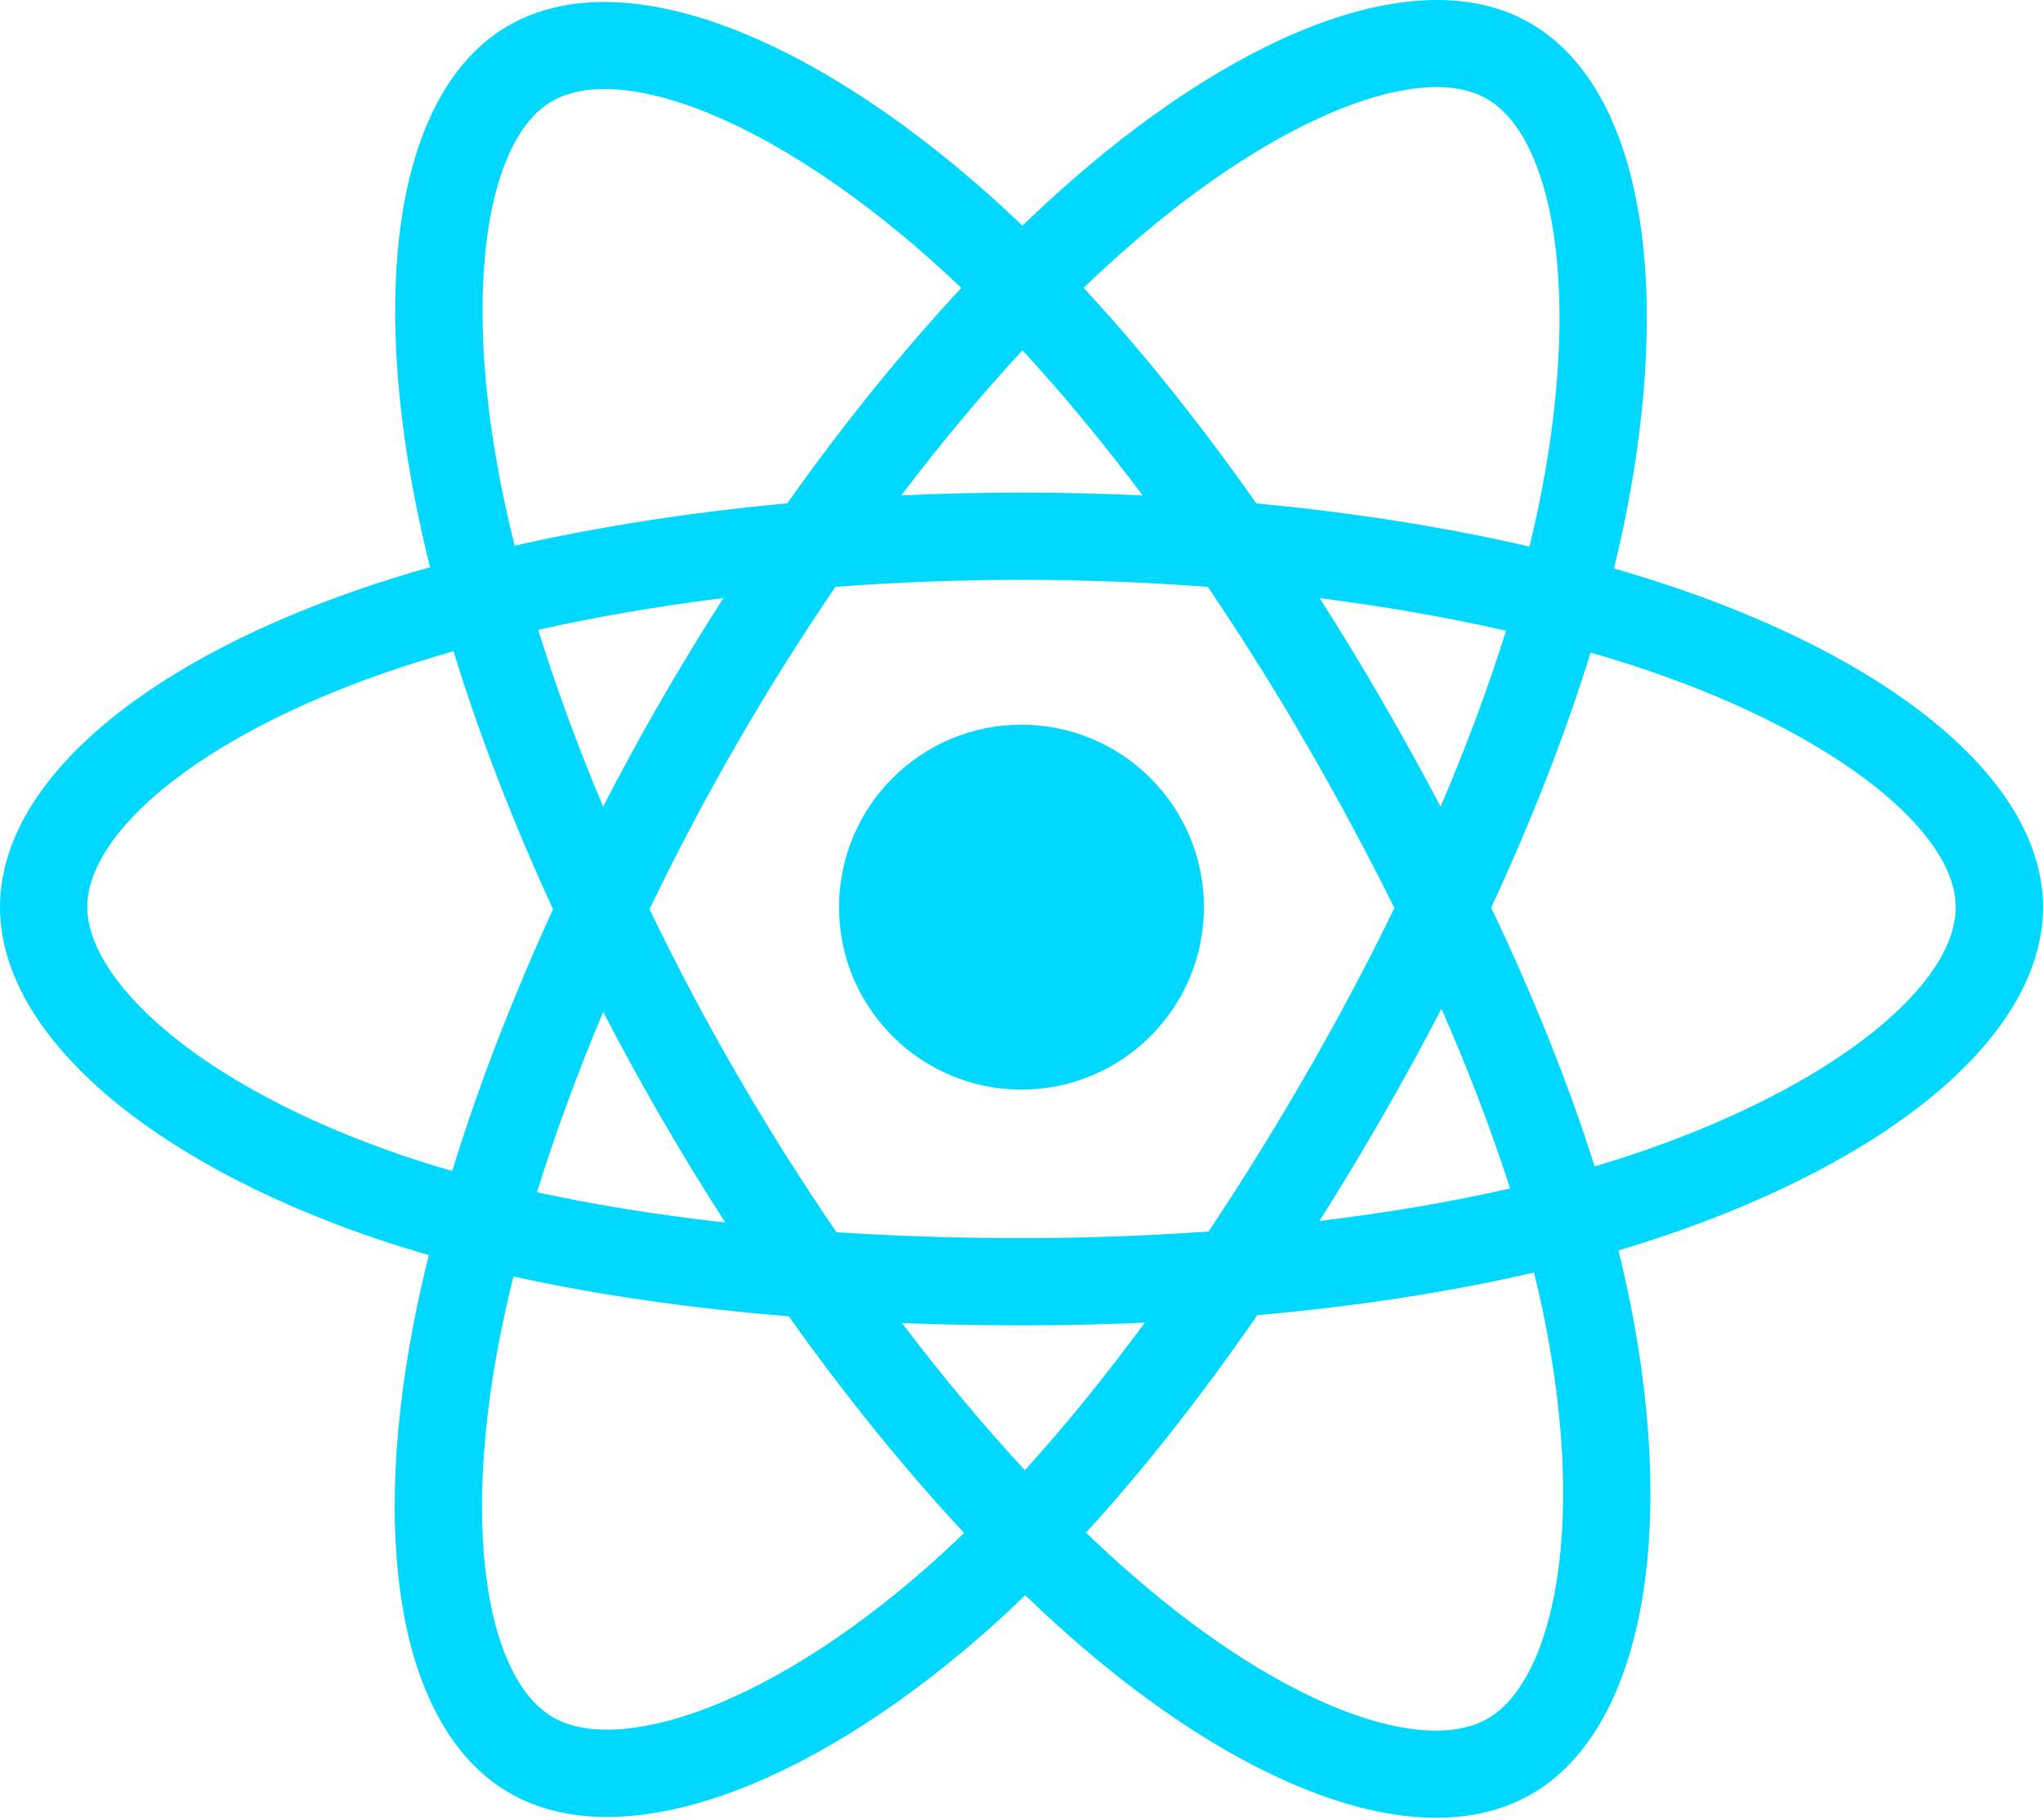
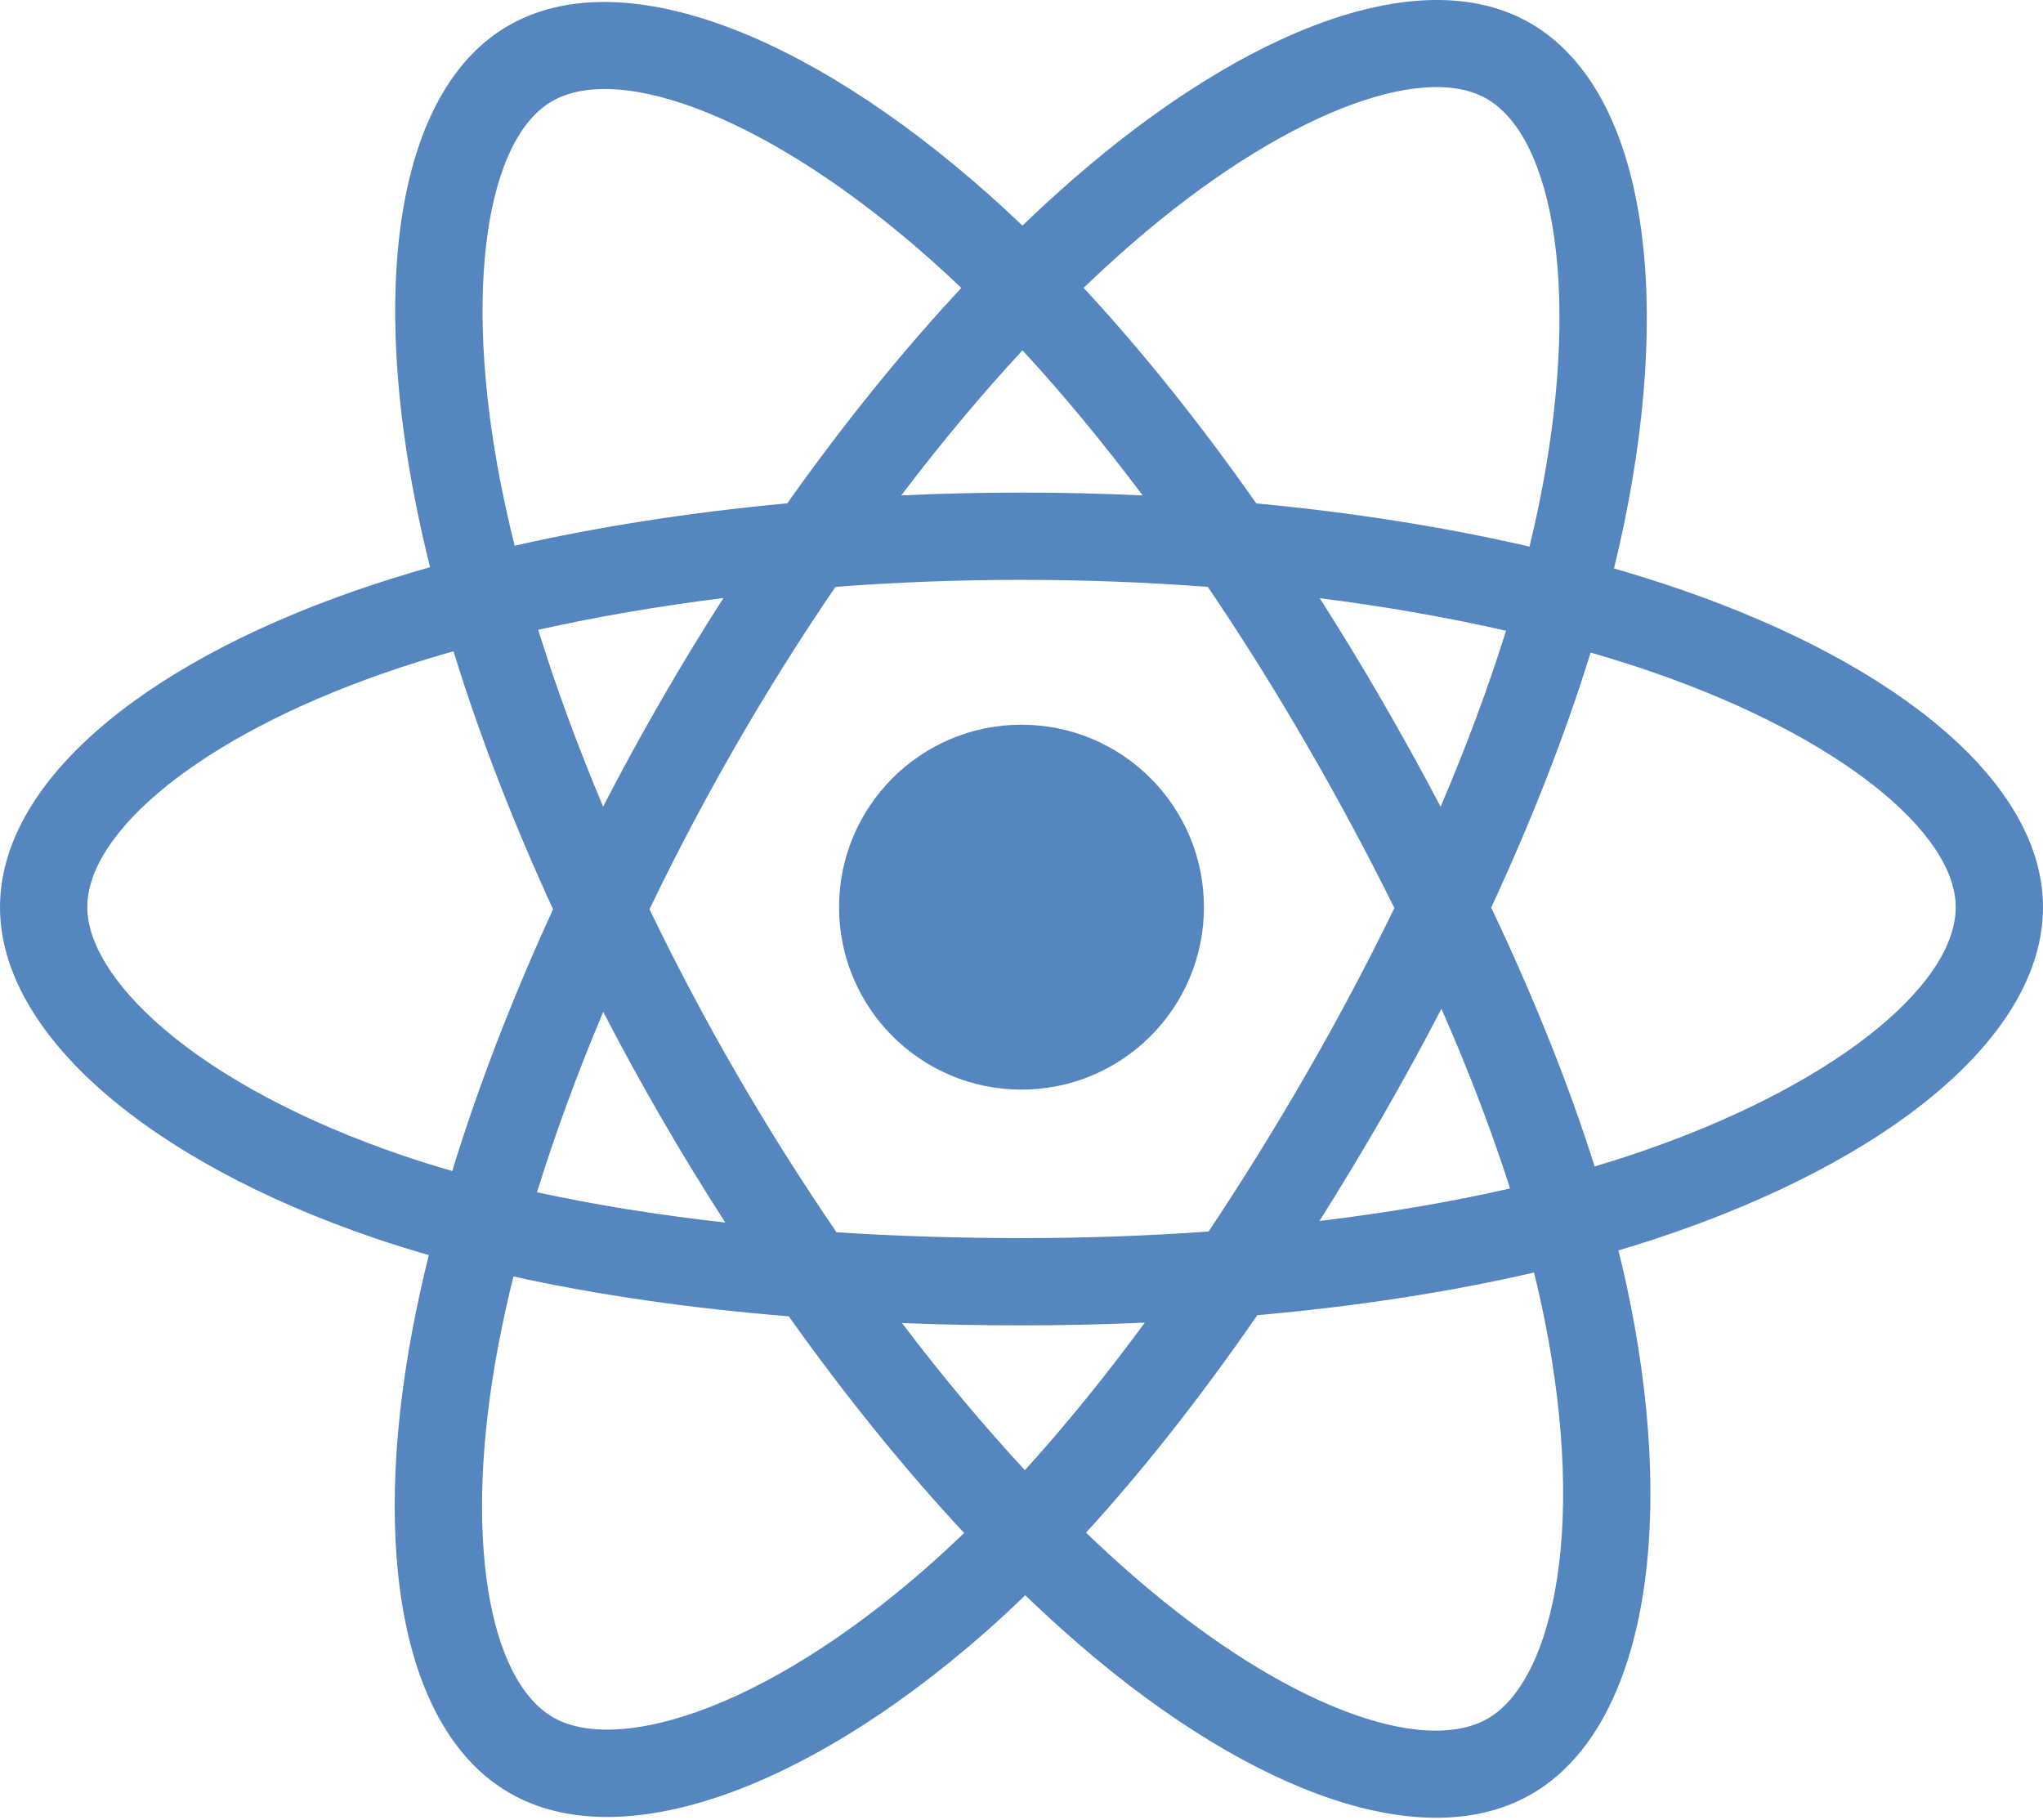
<svg xmlns="http://www.w3.org/2000/svg" aria-hidden="true" role="img" class="iconify iconify--logos" width="35.93" height="32" preserveAspectRatio="xMidYMid meet" viewBox="0 0 256 228">
-   <path fill="#00D8FF" d="M210.483 73.824a171.49 171.49 0 0 0-8.24-2.597c.465-1.9.893-3.777 1.273-5.621c6.238-30.281 2.16-54.676-11.769-62.708c-13.355-7.7-35.196.329-57.254 19.526a171.23 171.23 0 0 0-6.375 5.848a155.866 155.866 0 0 0-4.241-3.917C100.759 3.829 77.587-4.822 63.673 3.233C50.33 10.957 46.379 33.89 51.995 62.588a170.974 170.974 0 0 0 1.892 8.48c-3.28.932-6.445 1.924-9.474 2.98C17.309 83.498 0 98.307 0 113.668c0 15.865 18.582 31.778 46.812 41.427a145.52 145.52 0 0 0 6.921 2.165a167.467 167.467 0 0 0-2.01 9.138c-5.354 28.2-1.173 50.591 12.134 58.266c13.744 7.926 36.812-.22 59.273-19.855a145.567 145.567 0 0 0 5.342-4.923a168.064 168.064 0 0 0 6.92 6.314c21.758 18.722 43.246 26.282 56.54 18.586c13.731-7.949 18.194-32.003 12.4-61.268a145.016 145.016 0 0 0-1.535-6.842c1.62-.48 3.21-.974 4.76-1.488c29.348-9.723 48.443-25.443 48.443-41.52c0-15.417-17.868-30.326-45.517-39.844Zm-6.365 70.984c-1.4.463-2.836.91-4.3 1.345c-3.24-10.257-7.612-21.163-12.963-32.432c5.106-11 9.31-21.767 12.459-31.957c2.619.758 5.16 1.557 7.61 2.4c23.69 8.156 38.14 20.213 38.14 29.504c0 9.896-15.606 22.743-40.946 31.14Zm-10.514 20.834c2.562 12.94 2.927 24.64 1.23 33.787c-1.524 8.219-4.59 13.698-8.382 15.893c-8.067 4.67-25.32-1.4-43.927-17.412a156.726 156.726 0 0 1-6.437-5.87c7.214-7.889 14.423-17.06 21.459-27.246c12.376-1.098 24.068-2.894 34.671-5.345a134.17 134.17 0 0 1 1.386 6.193ZM87.276 214.515c-7.882 2.783-14.16 2.863-17.955.675c-8.075-4.657-11.432-22.636-6.853-46.752a156.923 156.923 0 0 1 1.869-8.499c10.486 2.32 22.093 3.988 34.498 4.994c7.084 9.967 14.501 19.128 21.976 27.15a134.668 134.668 0 0 1-4.877 4.492c-9.933 8.682-19.886 14.842-28.658 17.94ZM50.35 144.747c-12.483-4.267-22.792-9.812-29.858-15.863c-6.35-5.437-9.555-10.836-9.555-15.216c0-9.322 13.897-21.212 37.076-29.293c2.813-.98 5.757-1.905 8.812-2.773c3.204 10.42 7.406 21.315 12.477 32.332c-5.137 11.18-9.399 22.249-12.634 32.792a134.718 134.718 0 0 1-6.318-1.979Zm12.378-84.26c-4.811-24.587-1.616-43.134 6.425-47.789c8.564-4.958 27.502 2.111 47.463 19.835a144.318 144.318 0 0 1 3.841 3.545c-7.438 7.987-14.787 17.08-21.808 26.988c-12.04 1.116-23.565 2.908-34.161 5.309a160.342 160.342 0 0 1-1.76-7.887Zm110.427 27.268a347.8 347.8 0 0 0-7.785-12.803c8.168 1.033 15.994 2.404 23.343 4.08c-2.206 7.072-4.956 14.465-8.193 22.045a381.151 381.151 0 0 0-7.365-13.322Zm-45.032-43.861c5.044 5.465 10.096 11.566 15.065 18.186a322.04 322.04 0 0 0-30.257-.006c4.974-6.559 10.069-12.652 15.192-18.18ZM82.802 87.83a323.167 323.167 0 0 0-7.227 13.238c-3.184-7.553-5.909-14.98-8.134-22.152c7.304-1.634 15.093-2.97 23.209-3.984a321.524 321.524 0 0 0-7.848 12.897Zm8.081 65.352c-8.385-.936-16.291-2.203-23.593-3.793c2.26-7.3 5.045-14.885 8.298-22.6a321.187 321.187 0 0 0 7.257 13.246c2.594 4.48 5.28 8.868 8.038 13.147Zm37.542 31.03c-5.184-5.592-10.354-11.779-15.403-18.433c4.902.192 9.899.29 14.978.29c5.218 0 10.376-.117 15.453-.343c-4.985 6.774-10.018 12.97-15.028 18.486Zm52.198-57.817c3.422 7.8 6.306 15.345 8.596 22.52c-7.422 1.694-15.436 3.058-23.88 4.071a382.417 382.417 0 0 0 7.859-13.026a347.403 347.403 0 0 0 7.425-13.565Zm-16.898 8.101a358.557 358.557 0 0 1-12.281 19.815a329.4 329.4 0 0 1-23.444.823c-7.967 0-15.716-.248-23.178-.732a310.202 310.202 0 0 1-12.513-19.846h.001a307.41 307.41 0 0 1-10.923-20.627a310.278 310.278 0 0 1 10.89-20.637l-.001.001a307.318 307.318 0 0 1 12.413-19.761c7.613-.576 15.42-.876 23.31-.876H128c7.926 0 15.743.303 23.354.883a329.357 329.357 0 0 1 12.335 19.695a358.489 358.489 0 0 1 11.036 20.54a329.472 329.472 0 0 1-11 20.722Zm22.56-122.124c8.572 4.944 11.906 24.881 6.52 51.026c-.344 1.668-.73 3.367-1.15 5.09c-10.622-2.452-22.155-4.275-34.23-5.408c-7.034-10.017-14.323-19.124-21.64-27.008a160.789 160.789 0 0 1 5.888-5.4c18.9-16.447 36.564-22.941 44.612-18.3ZM128 90.808c12.625 0 22.86 10.235 22.86 22.86s-10.235 22.86-22.86 22.86s-22.86-10.235-22.86-22.86s10.235-22.86 22.86-22.86Z" />
+   <path fill="#5686BF" d="M210.483 73.824a171.49 171.49 0 0 0-8.24-2.597c.465-1.9.893-3.777 1.273-5.621c6.238-30.281 2.16-54.676-11.769-62.708c-13.355-7.7-35.196.329-57.254 19.526a171.23 171.23 0 0 0-6.375 5.848a155.866 155.866 0 0 0-4.241-3.917C100.759 3.829 77.587-4.822 63.673 3.233C50.33 10.957 46.379 33.89 51.995 62.588a170.974 170.974 0 0 0 1.892 8.48c-3.28.932-6.445 1.924-9.474 2.98C17.309 83.498 0 98.307 0 113.668c0 15.865 18.582 31.778 46.812 41.427a145.52 145.52 0 0 0 6.921 2.165a167.467 167.467 0 0 0-2.01 9.138c-5.354 28.2-1.173 50.591 12.134 58.266c13.744 7.926 36.812-.22 59.273-19.855a145.567 145.567 0 0 0 5.342-4.923a168.064 168.064 0 0 0 6.92 6.314c21.758 18.722 43.246 26.282 56.54 18.586c13.731-7.949 18.194-32.003 12.4-61.268a145.016 145.016 0 0 0-1.535-6.842c1.62-.48 3.21-.974 4.76-1.488c29.348-9.723 48.443-25.443 48.443-41.52c0-15.417-17.868-30.326-45.517-39.844Zm-6.365 70.984c-1.4.463-2.836.91-4.3 1.345c-3.24-10.257-7.612-21.163-12.963-32.432c5.106-11 9.31-21.767 12.459-31.957c2.619.758 5.16 1.557 7.61 2.4c23.69 8.156 38.14 20.213 38.14 29.504c0 9.896-15.606 22.743-40.946 31.14Zm-10.514 20.834c2.562 12.94 2.927 24.64 1.23 33.787c-1.524 8.219-4.59 13.698-8.382 15.893c-8.067 4.67-25.32-1.4-43.927-17.412a156.726 156.726 0 0 1-6.437-5.87c7.214-7.889 14.423-17.06 21.459-27.246c12.376-1.098 24.068-2.894 34.671-5.345a134.17 134.17 0 0 1 1.386 6.193ZM87.276 214.515c-7.882 2.783-14.16 2.863-17.955.675c-8.075-4.657-11.432-22.636-6.853-46.752a156.923 156.923 0 0 1 1.869-8.499c10.486 2.32 22.093 3.988 34.498 4.994c7.084 9.967 14.501 19.128 21.976 27.15a134.668 134.668 0 0 1-4.877 4.492c-9.933 8.682-19.886 14.842-28.658 17.94ZM50.35 144.747c-12.483-4.267-22.792-9.812-29.858-15.863c-6.35-5.437-9.555-10.836-9.555-15.216c0-9.322 13.897-21.212 37.076-29.293c2.813-.98 5.757-1.905 8.812-2.773c3.204 10.42 7.406 21.315 12.477 32.332c-5.137 11.18-9.399 22.249-12.634 32.792a134.718 134.718 0 0 1-6.318-1.979Zm12.378-84.26c-4.811-24.587-1.616-43.134 6.425-47.789c8.564-4.958 27.502 2.111 47.463 19.835a144.318 144.318 0 0 1 3.841 3.545c-7.438 7.987-14.787 17.08-21.808 26.988c-12.04 1.116-23.565 2.908-34.161 5.309a160.342 160.342 0 0 1-1.76-7.887Zm110.427 27.268a347.8 347.8 0 0 0-7.785-12.803c8.168 1.033 15.994 2.404 23.343 4.08c-2.206 7.072-4.956 14.465-8.193 22.045a381.151 381.151 0 0 0-7.365-13.322Zm-45.032-43.861c5.044 5.465 10.096 11.566 15.065 18.186a322.04 322.04 0 0 0-30.257-.006c4.974-6.559 10.069-12.652 15.192-18.18ZM82.802 87.83a323.167 323.167 0 0 0-7.227 13.238c-3.184-7.553-5.909-14.98-8.134-22.152c7.304-1.634 15.093-2.97 23.209-3.984a321.524 321.524 0 0 0-7.848 12.897Zm8.081 65.352c-8.385-.936-16.291-2.203-23.593-3.793c2.26-7.3 5.045-14.885 8.298-22.6a321.187 321.187 0 0 0 7.257 13.246c2.594 4.48 5.28 8.868 8.038 13.147Zm37.542 31.03c-5.184-5.592-10.354-11.779-15.403-18.433c4.902.192 9.899.29 14.978.29c5.218 0 10.376-.117 15.453-.343c-4.985 6.774-10.018 12.97-15.028 18.486Zm52.198-57.817c3.422 7.8 6.306 15.345 8.596 22.52c-7.422 1.694-15.436 3.058-23.88 4.071a382.417 382.417 0 0 0 7.859-13.026a347.403 347.403 0 0 0 7.425-13.565Zm-16.898 8.101a358.557 358.557 0 0 1-12.281 19.815a329.4 329.4 0 0 1-23.444.823c-7.967 0-15.716-.248-23.178-.732a310.202 310.202 0 0 1-12.513-19.846h.001a307.41 307.41 0 0 1-10.923-20.627a310.278 310.278 0 0 1 10.89-20.637l-.001.001a307.318 307.318 0 0 1 12.413-19.761c7.613-.576 15.42-.876 23.31-.876H128c7.926 0 15.743.303 23.354.883a329.357 329.357 0 0 1 12.335 19.695a358.489 358.489 0 0 1 11.036 20.54a329.472 329.472 0 0 1-11 20.722Zm22.56-122.124c8.572 4.944 11.906 24.881 6.52 51.026c-.344 1.668-.73 3.367-1.15 5.09c-10.622-2.452-22.155-4.275-34.23-5.408c-7.034-10.017-14.323-19.124-21.64-27.008a160.789 160.789 0 0 1 5.888-5.4c18.9-16.447 36.564-22.941 44.612-18.3ZM128 90.808c12.625 0 22.86 10.235 22.86 22.86s-10.235 22.86-22.86 22.86s-22.86-10.235-22.86-22.86s10.235-22.86 22.86-22.86Z" />
</svg>
